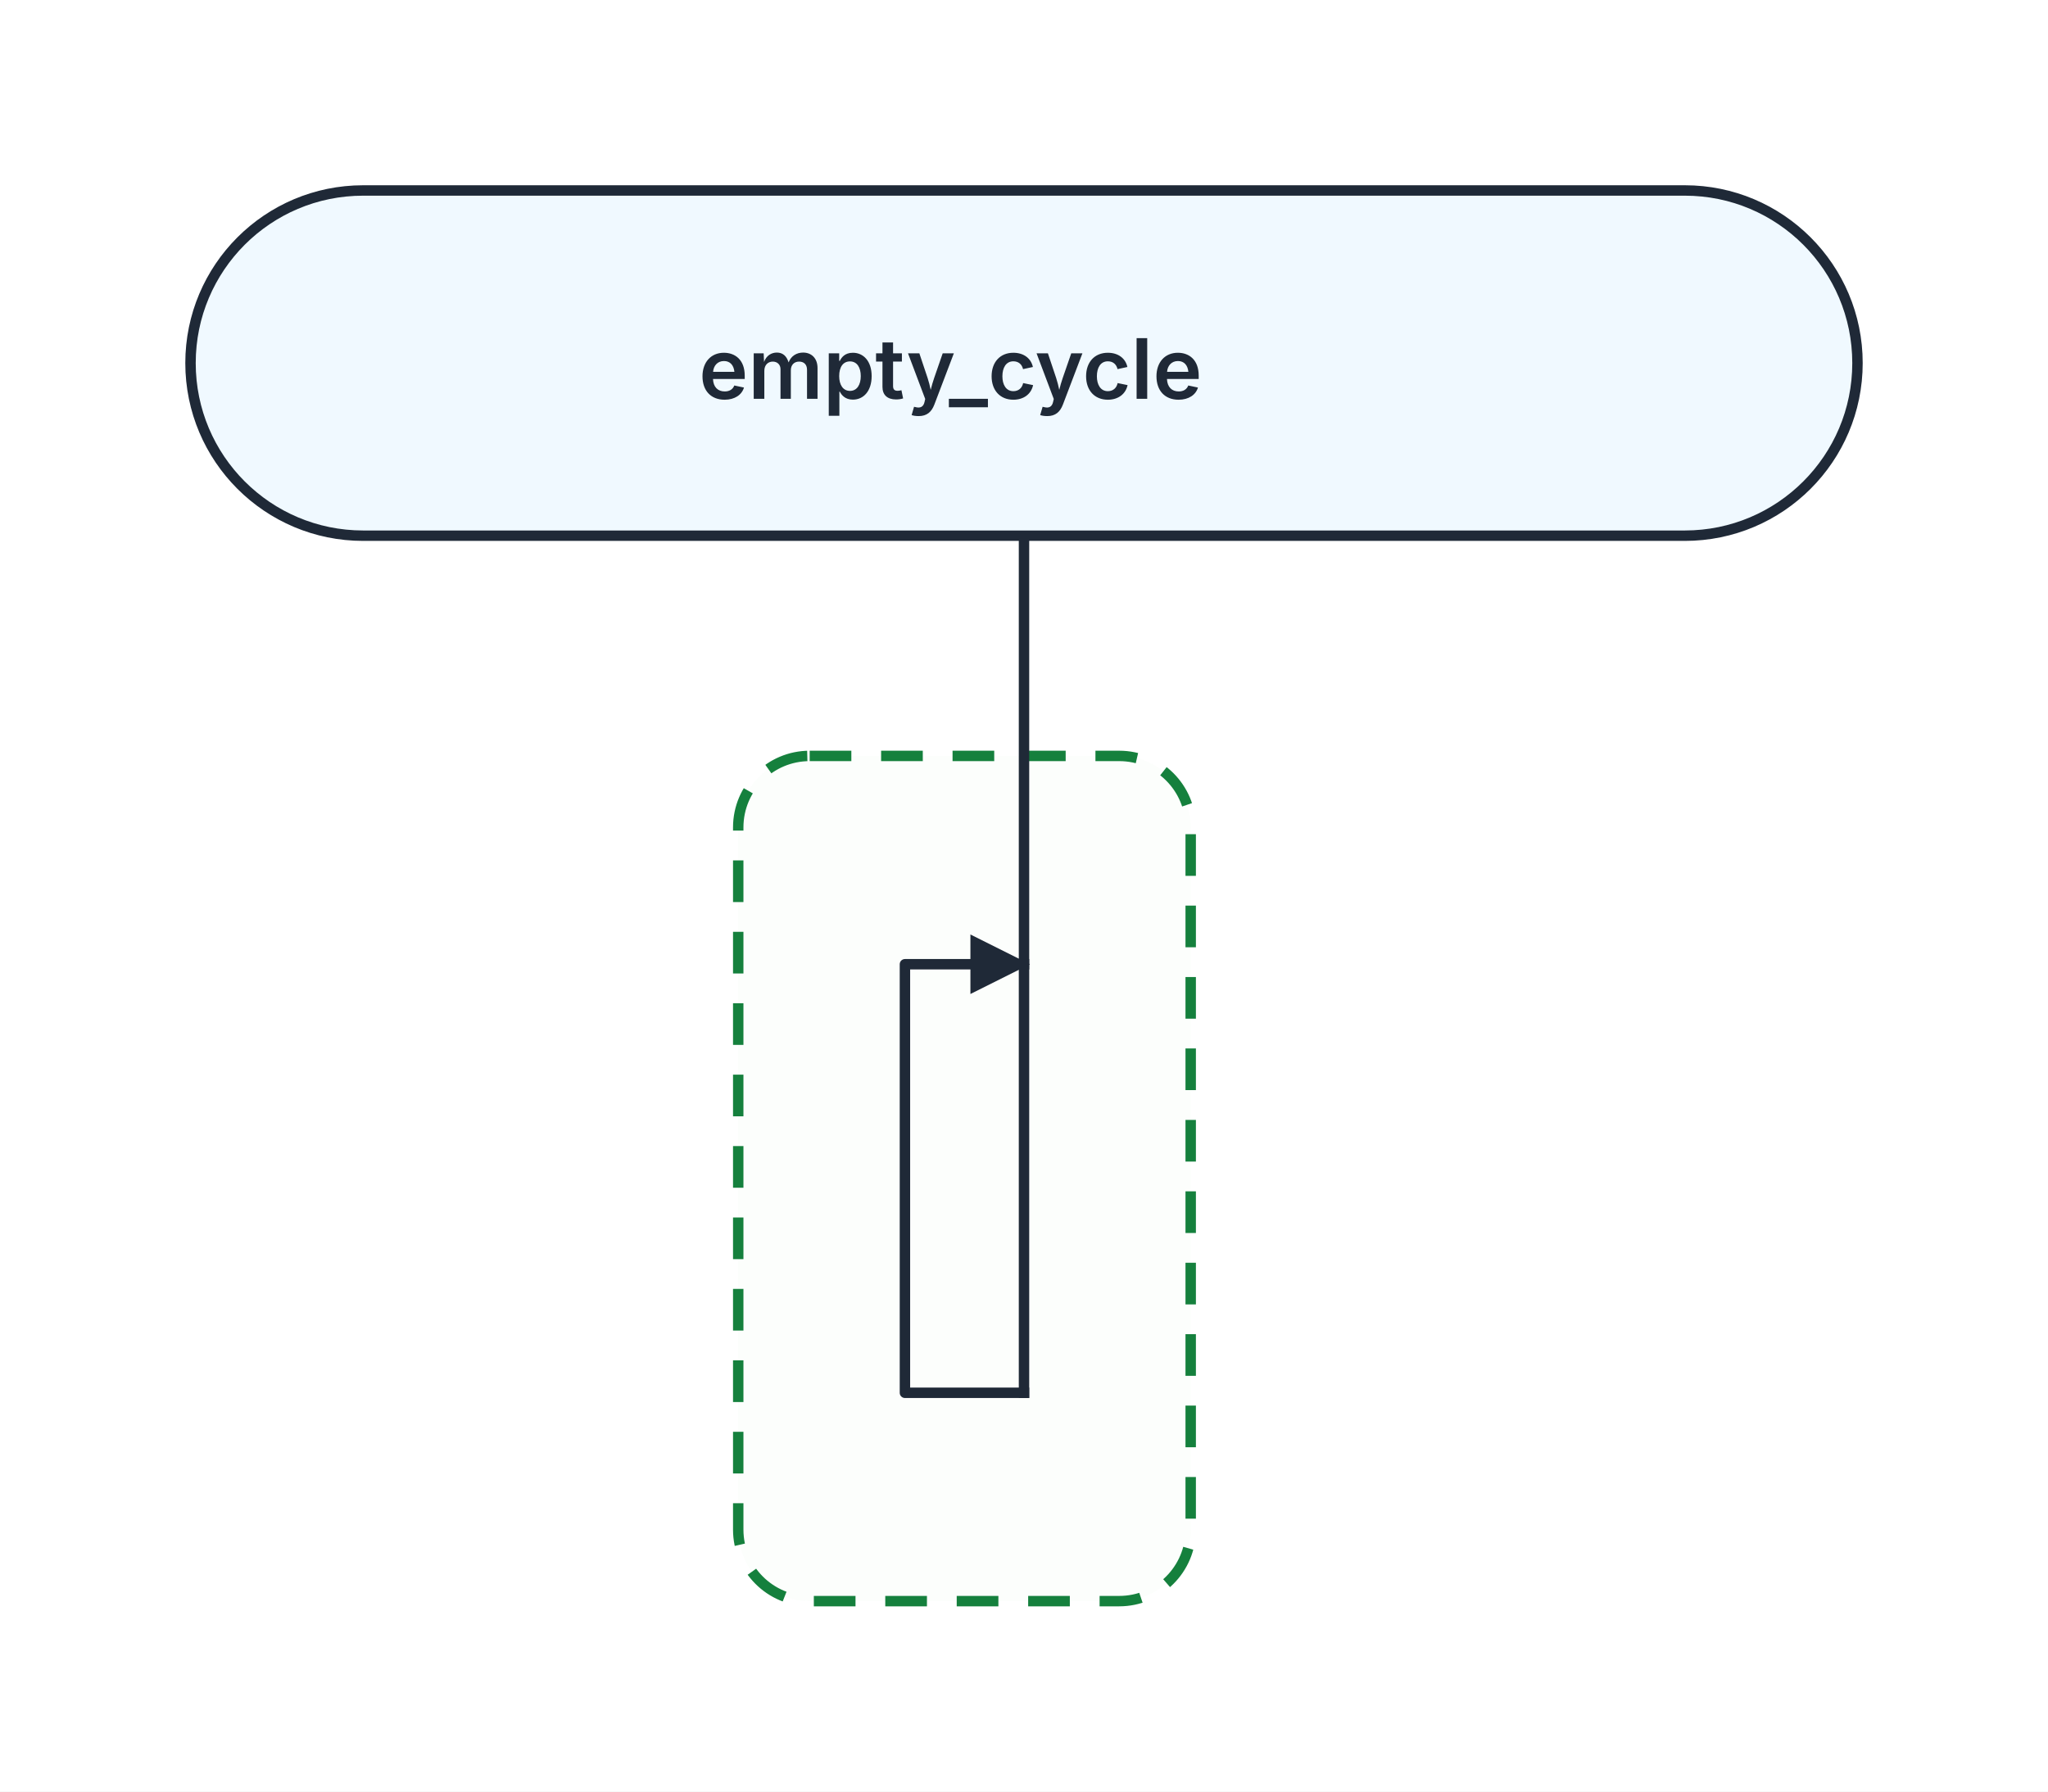
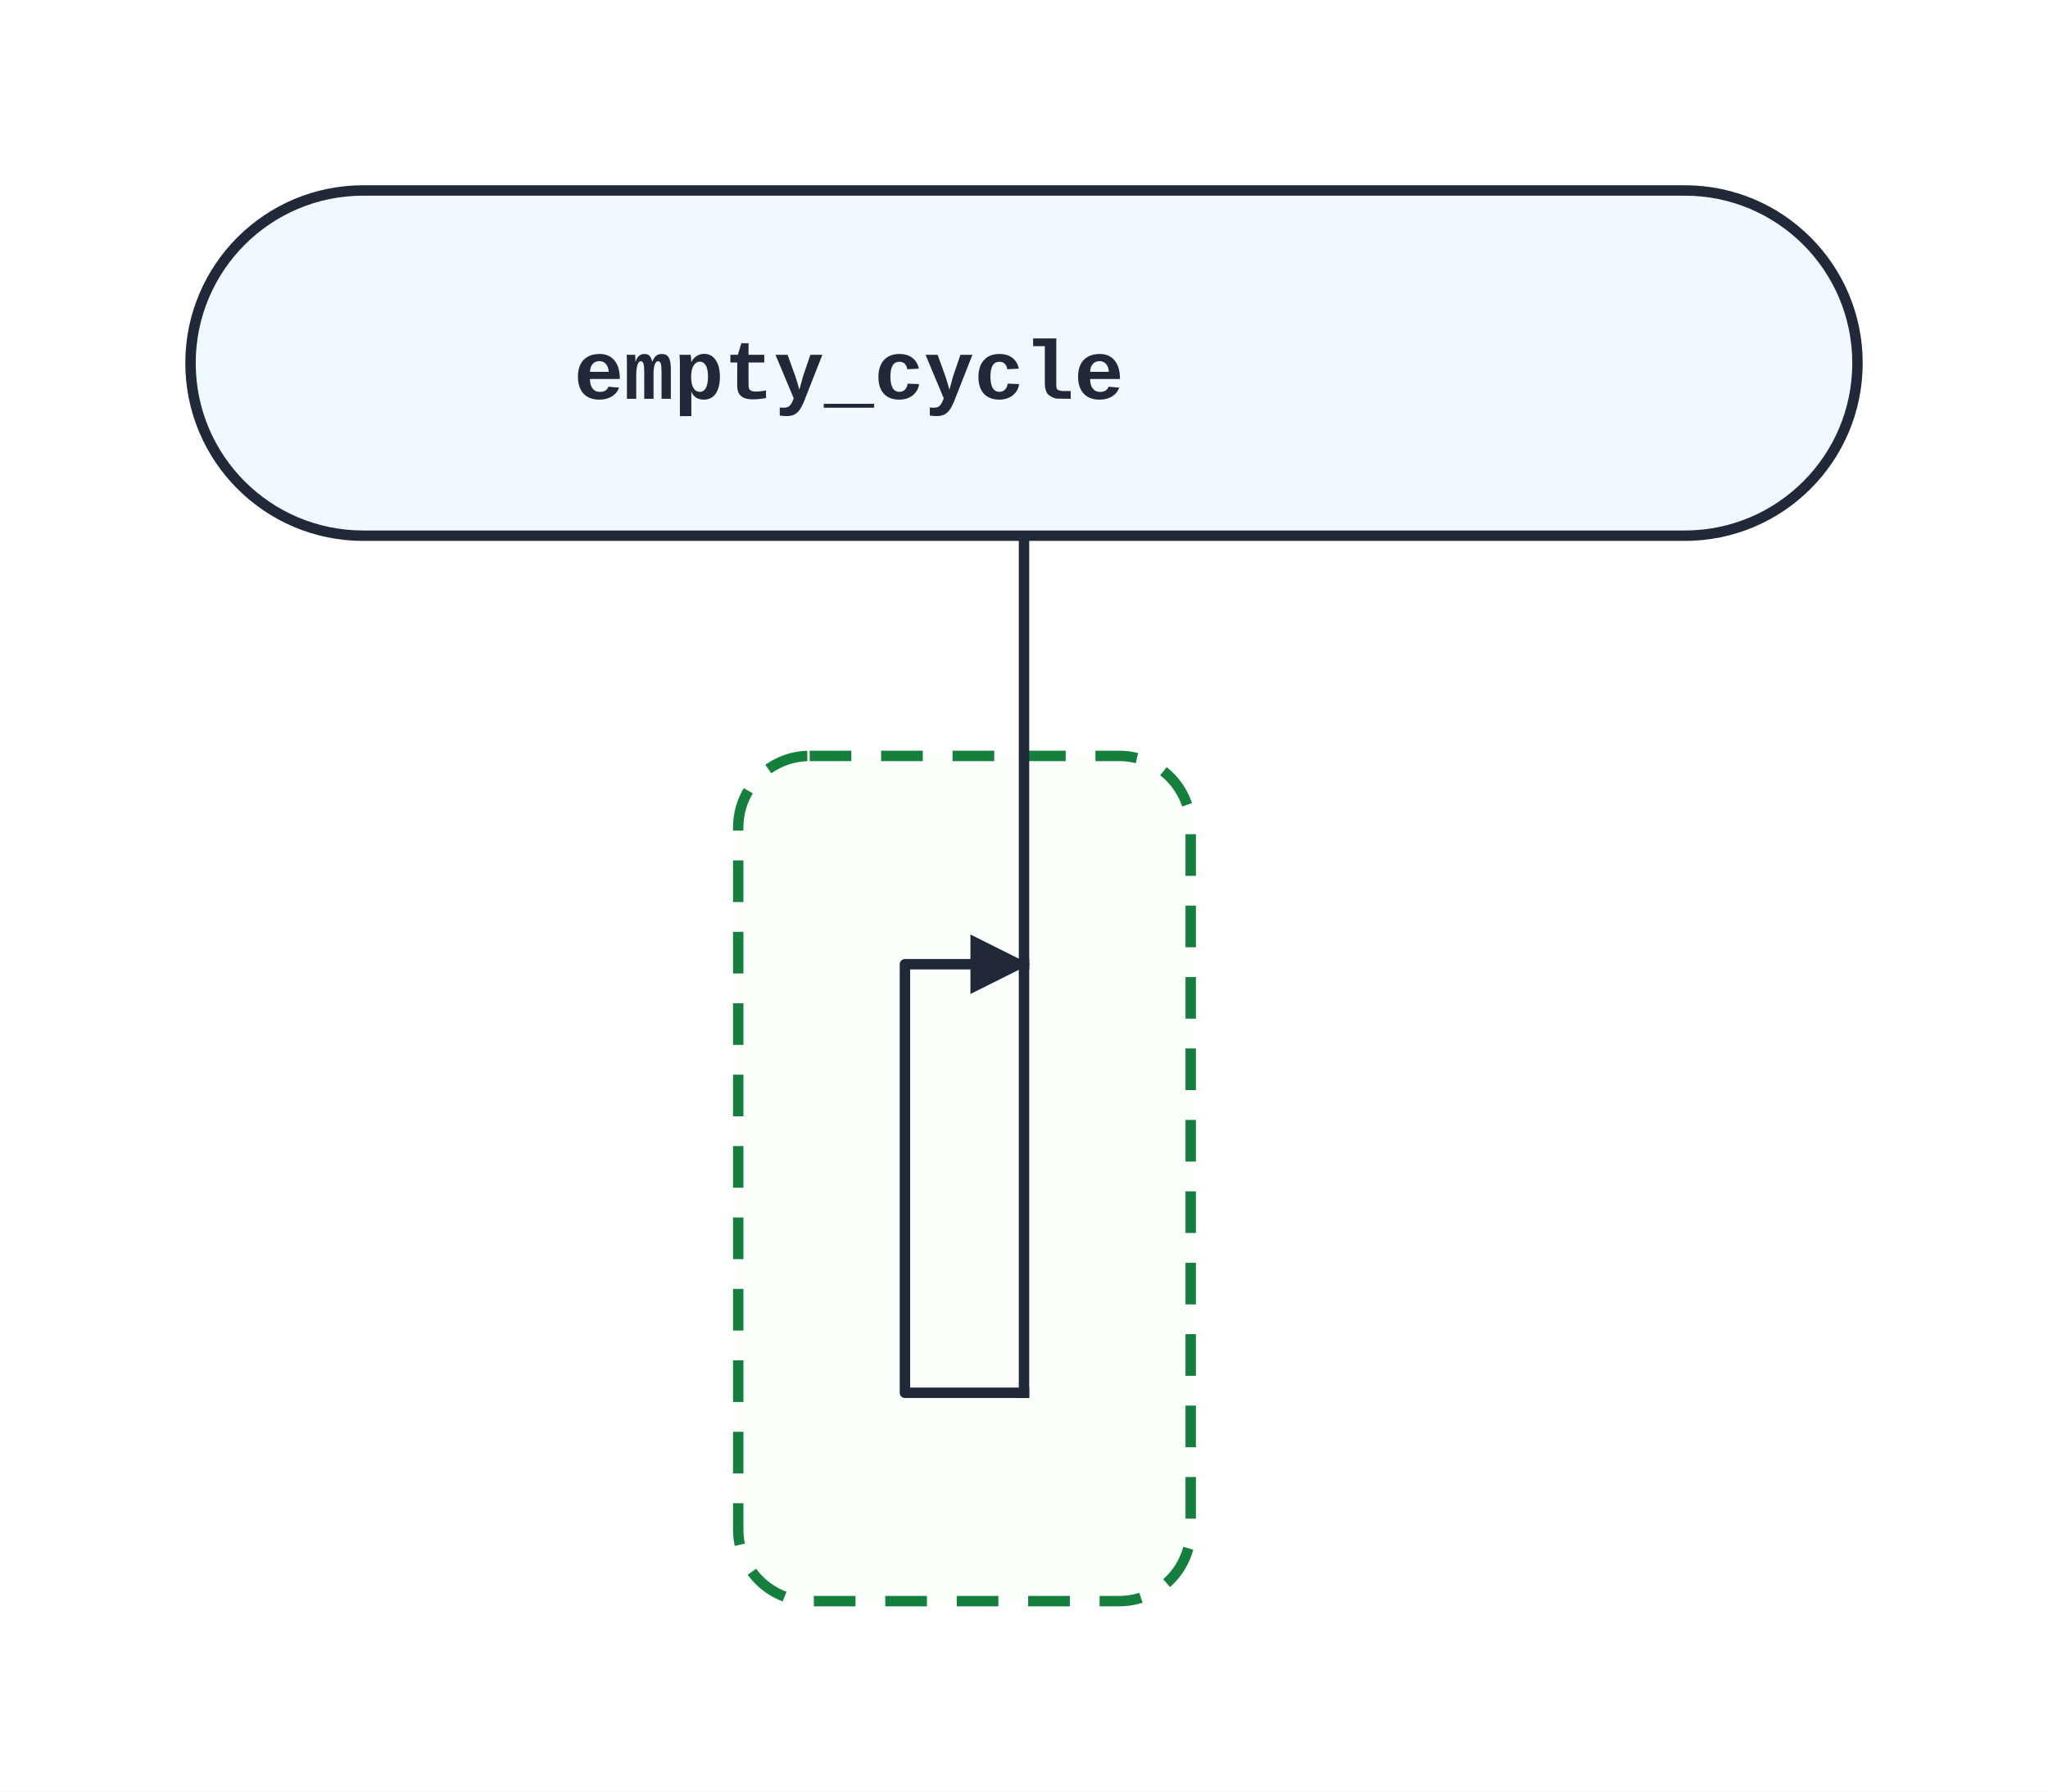
<svg xmlns="http://www.w3.org/2000/svg" width="344" height="301" viewBox="0 0 344 301" role="img" aria-labelledby="kaalang-title" aria-describedby="kaalang-description">
  <defs>
    <style>
      svg { color: #1f2937; font-family: Inter, ui-sans-serif, system-ui, -apple-system, BlinkMacSystemFont, "Segoe UI", sans-serif; text-rendering: optimizeLegibility; }
      .connection { fill: none; stroke: currentColor; stroke-width: 1.75; stroke-linecap: square; stroke-linejoin: round; }
      .connection-label { fill: #64748b; font-size: 12px; font-weight: 400; paint-order: stroke; stroke: #ffffff; stroke-width: 5px; stroke-linejoin: round; text-anchor: start; }
      .branch-label { fill: currentColor; font-weight: 500; }
      .parameter-link { fill: none; stroke: currentColor; stroke-width: 1.75; }
      .node-shape { fill: #ffffff; stroke: currentColor; stroke-width: 1.75; }
      .start .node-shape, .end .node-shape, .parameter-panel .node-shape { fill: #f0f9ff; }
      .action .node-shape, .call .node-shape { fill: #f8fafc; }
      .call-bars { fill: none; stroke: currentColor; stroke-width: 1.75; }
      .cycle .node-shape { fill: #f0fdf4; }
      .loop-marker { fill: #15803d; font-size: 20px; font-weight: 700; text-anchor: middle; }
      .question .node-shape { fill: #fffbeb; }
      .select .node-shape, .case .node-shape { fill: #f5f3ff; }
      .label { fill: currentColor; font-size: 14px; text-anchor: middle; }
      .start .label, .question .label, .select .label, .case .label, .end .label { font-weight: 600; }
      .action .label, .call .label, .cycle .label { font-weight: 500; text-anchor: start; }
      .parameter-panel .label { font-weight: 400; text-anchor: start; }
+       .code { font-family: ui-monospace, SFMono-Regular, Menlo, Monaco, Consolas, "Liberation Mono", monospace; }
      .cycle-boundary { fill: #f0fdf433; stroke: #15803d; stroke-width: 1.75; stroke-dasharray: 7 5; }
      .cycle-caption { fill: #166534; font-size: 12px; font-weight: 600; paint-order: stroke; stroke: #ffffff; stroke-width: 4px; }
    </style>
  </defs>
  <rect width="100%" height="100%" fill="#ffffff" />
  <g class="cycle-regions">
    <g>
      <rect class="cycle-boundary" x="124" y="127" width="76" height="142" rx="12" />
    </g>
  </g>
  <g class="connections">
    <defs>
      <marker id="back-edge-arrow" markerWidth="10" markerHeight="10" refX="9" refY="5" orient="auto" markerUnits="userSpaceOnUse">
        <path d="M 0 0 L 10 5 L 0 10 Z" fill="currentColor" />
      </marker>
    </defs>
    <path class="connection" d="       M 172 90 L 172 162       M 172 162 L 172 234     " />
    <path class="connection" d="       M 172 234 L 152 234 L 152 162 L 172 162     " marker-end="url(#back-edge-arrow)" />
  </g>
  <g class="nodes">
    <g class="node start" transform="translate(172 61)">
      <rect class="node-shape" x="-140" y="-29" width="280" height="58" rx="29" />
-       <text class="label" y="6" xml:space="preserve">
+       <text class="label code" y="6" xml:space="preserve">
        <tspan x="0" dy="0">empty_cycle</tspan>
      </text>
    </g>
  </g>
</svg>
